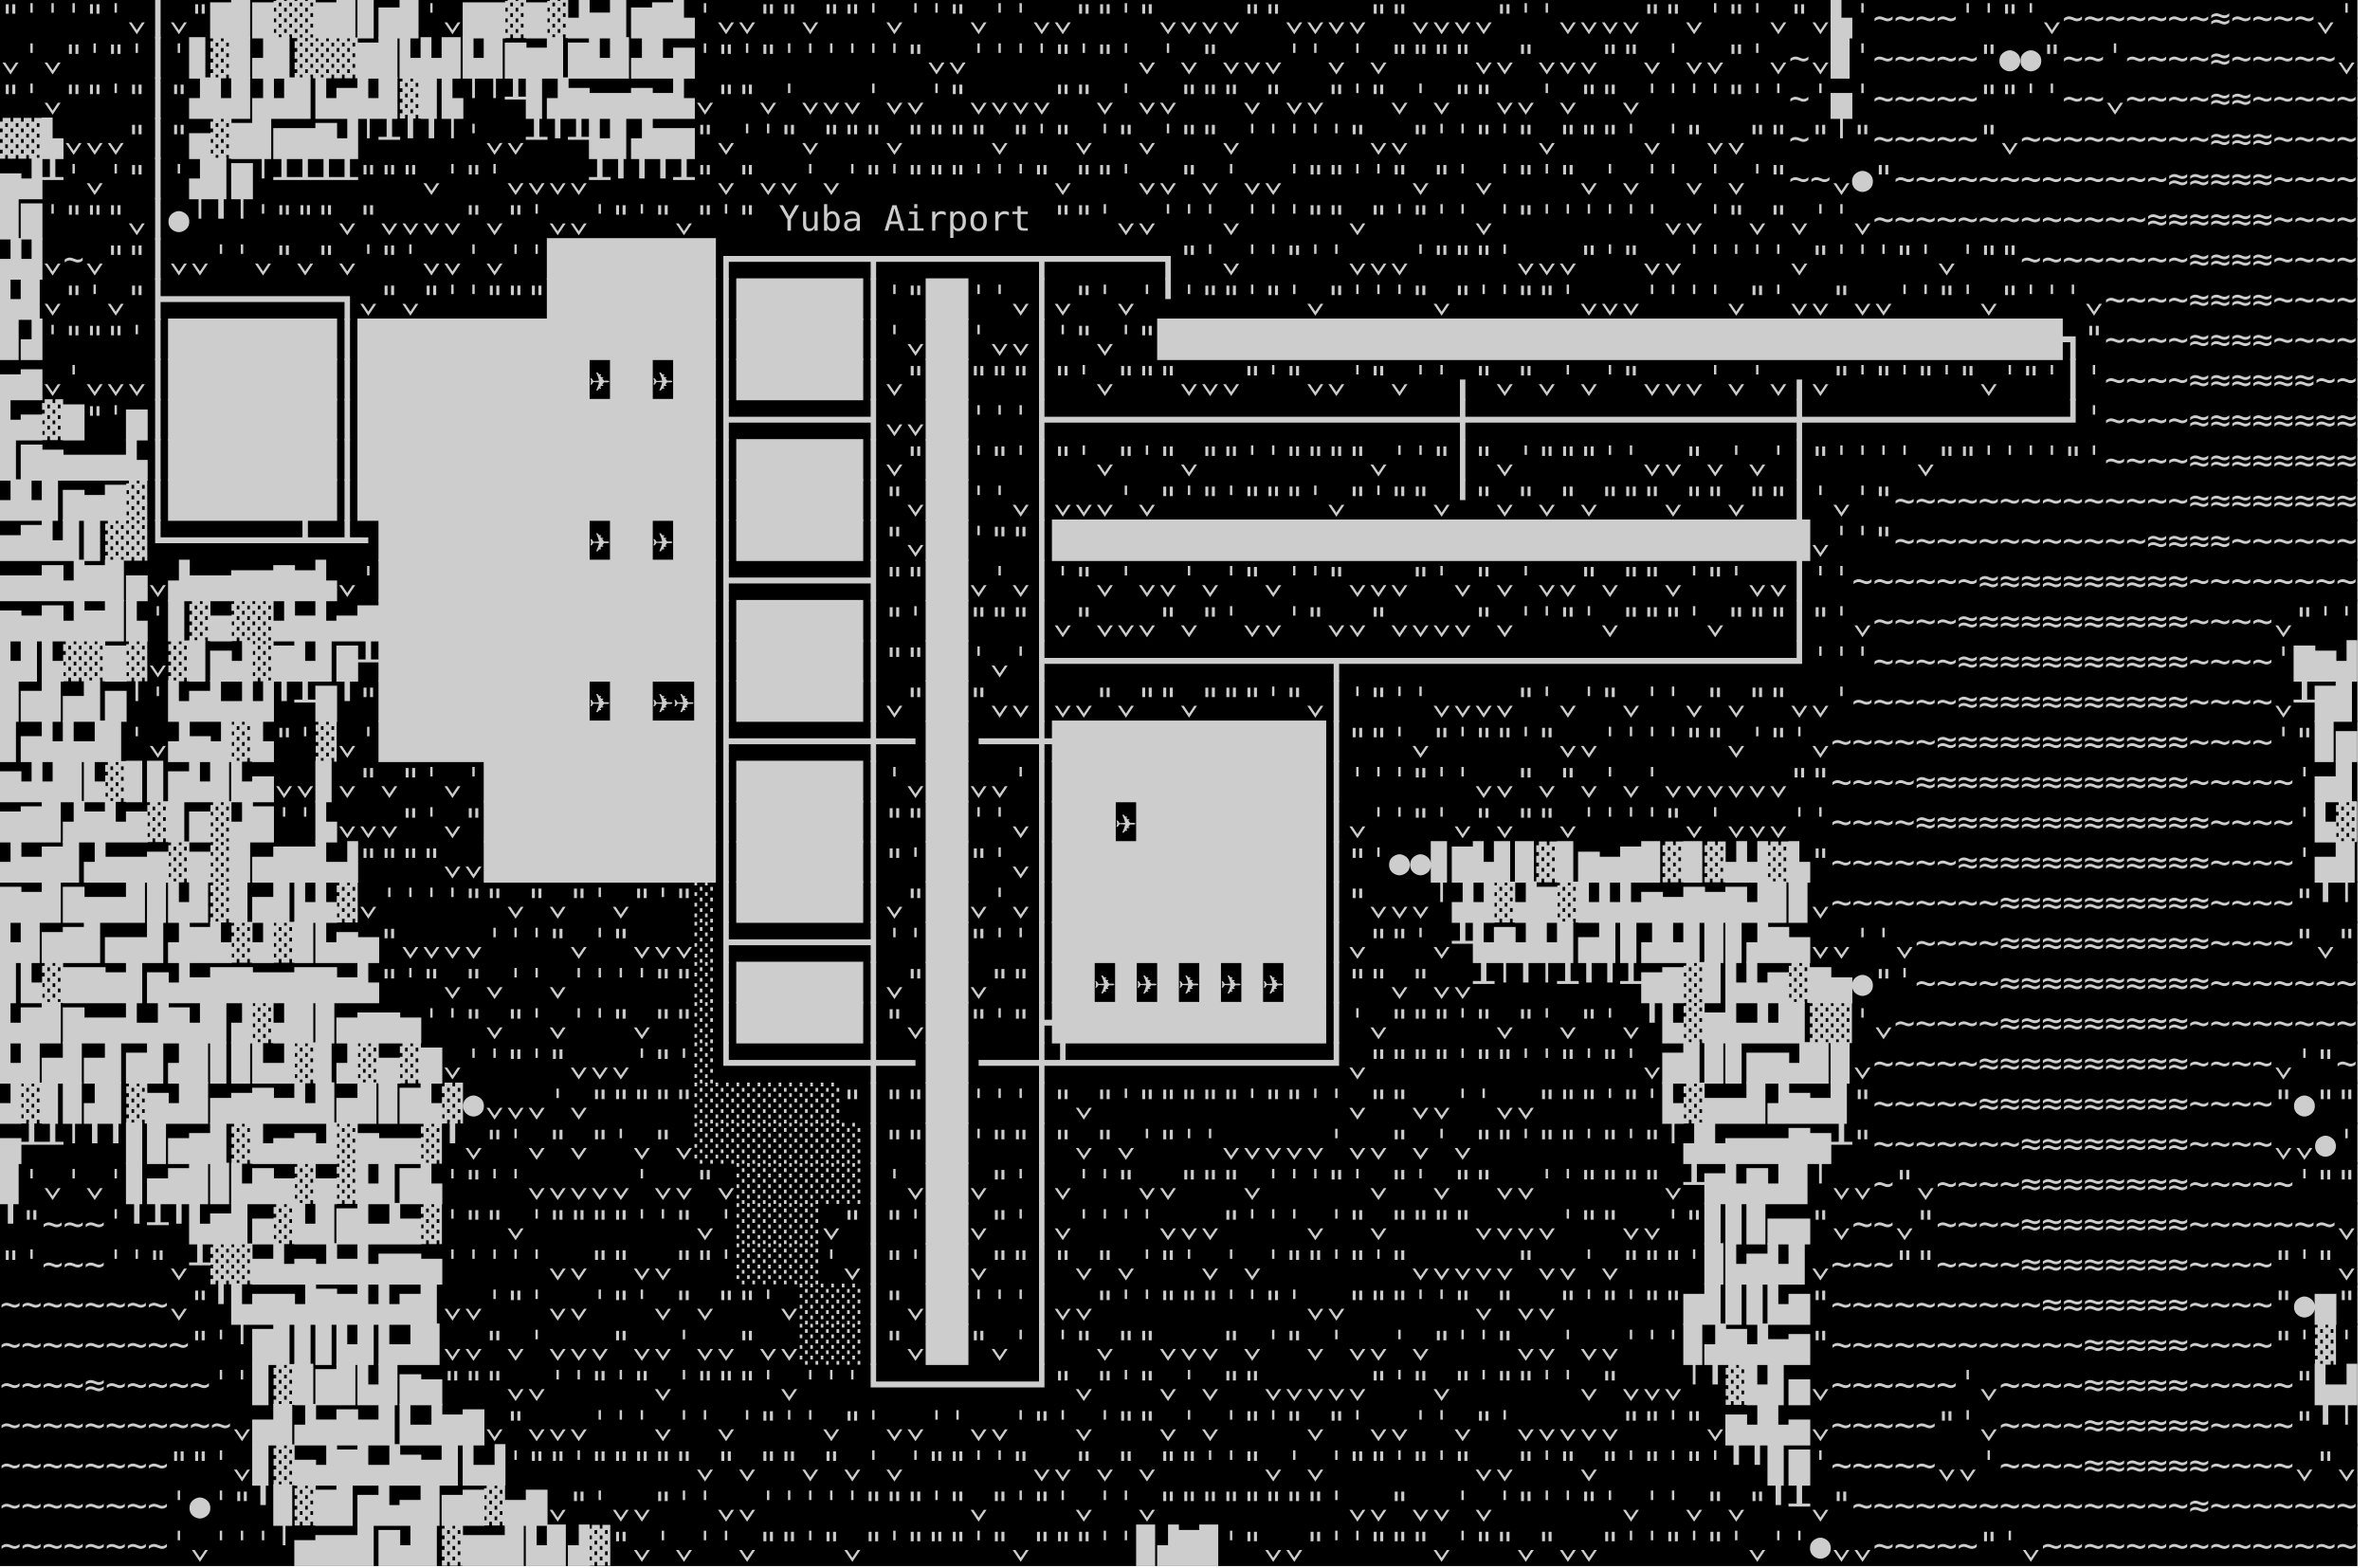
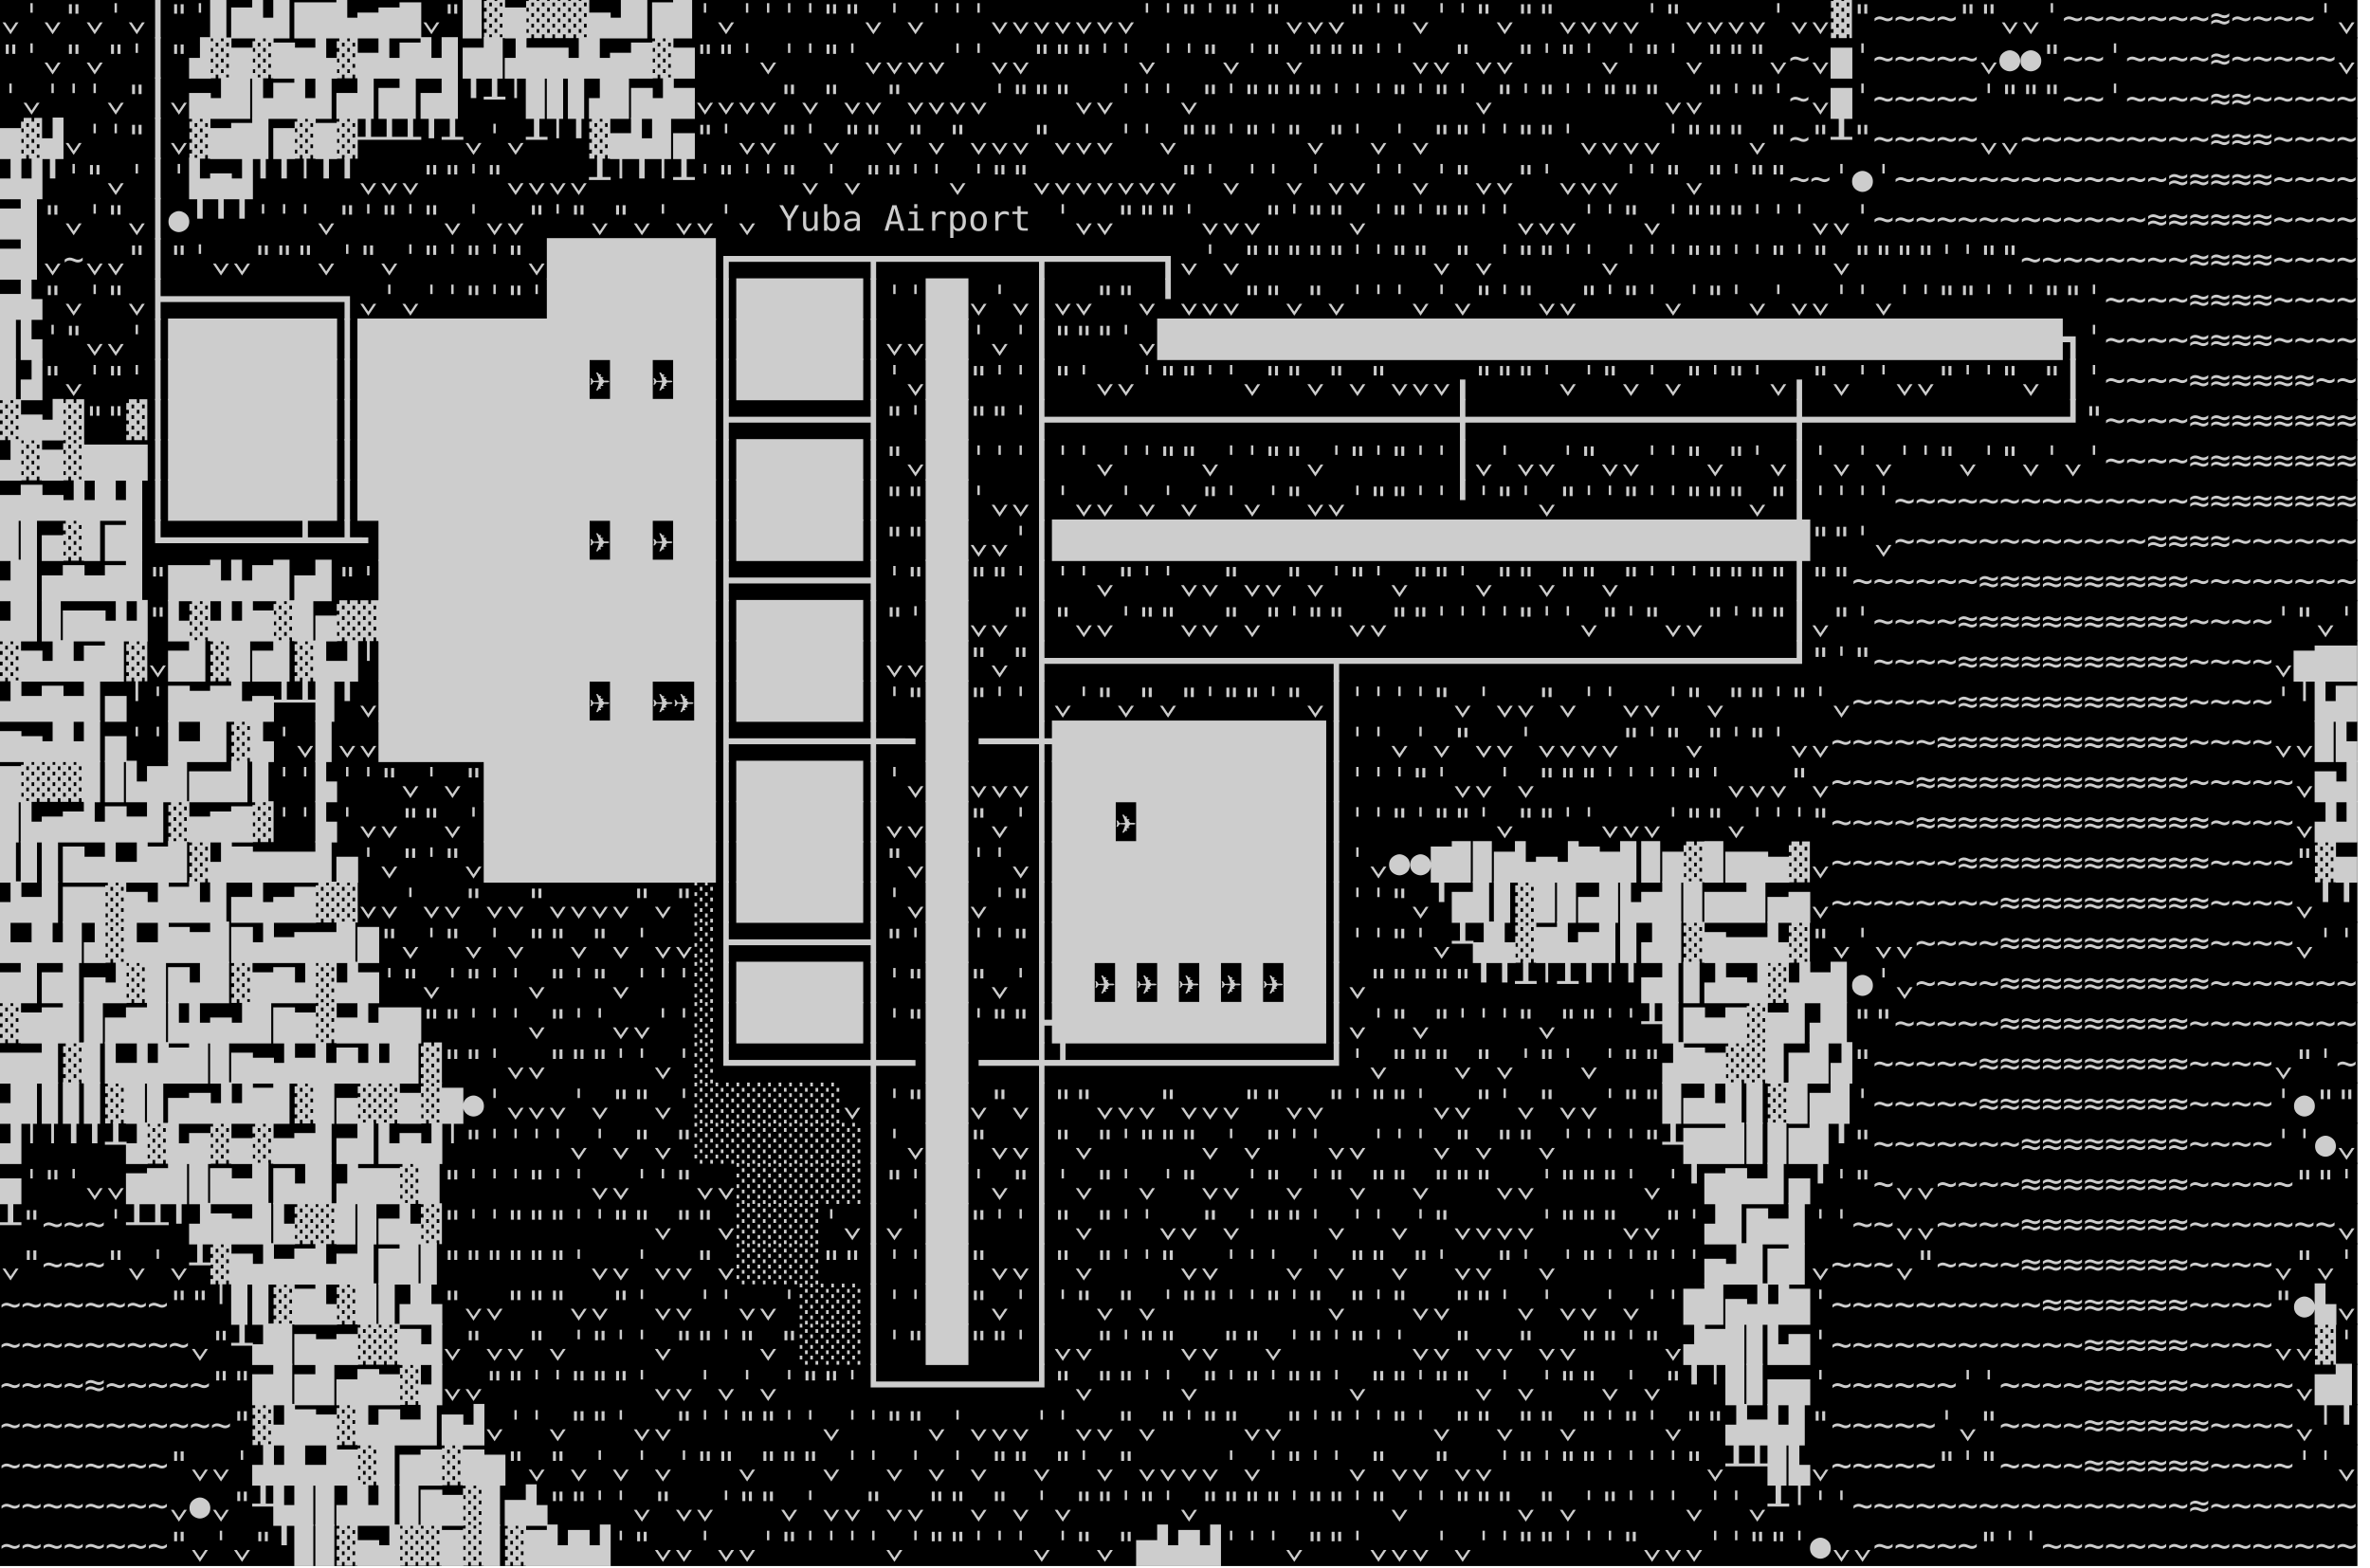
<svg xmlns="http://www.w3.org/2000/svg" version="1.1" width="678.0px" height="448.5px" viewBox="0 0 678.0 448.5" style="letter-spacing:0em;font-size:10px;font-family:'DejaVu Sans Mono';stroke:none">
  <text y="8.5" x="0.0" style="fill:#000000">████████████████████████████████████████████████████████████████████████████████████████████████████████████████</text>
█<text y="20.0" x="0.0" style="fill:#000000">████████████████████████████████████████████████████████████████████████████████████████████████████████████████</text>
█<text y="31.5" x="0.0" style="fill:#000000">████████████████████████████████████████████████████████████████████████████████████████████████████████████████</text>
█<text y="43.0" x="0.0" style="fill:#000000">████████████████████████████████████████████████████████████████████████████████████████████████████████████████</text>
█<text y="54.5" x="0.0" style="fill:#000000">████████████████████████████████████████████████████████████████████████████████████████████████████████████████</text>
█<text y="66.0" x="0.0" style="fill:#000000">████████████████████████████████████████████████████████████████████████████████████████████████████████████████</text>
█<text y="77.5" x="0.0" style="fill:#000000">████████████████████████████████████████████████████████████████████████████████████████████████████████████████</text>
█<text y="89.0" x="0.0" style="fill:#000000">████████████████████████████████████████████████████████████████████████████████████████████████████████████████</text>
█<text y="100.5" x="0.0" style="fill:#000000">████████████████████████████████████████████████████████████████████████████████████████████████████████████████</text>
█<text y="112.0" x="0.0" style="fill:#000000">████████████████████████████████████████████████████████████████████████████████████████████████████████████████</text>
█<text y="123.5" x="0.0" style="fill:#000000">████████████████████████████████████████████████████████████████████████████████████████████████████████████████</text>
█<text y="135.0" x="0.0" style="fill:#000000">████████████████████████████████████████████████████████████████████████████████████████████████████████████████</text>
█<text y="146.5" x="0.0" style="fill:#000000">████████████████████████████████████████████████████████████████████████████████████████████████████████████████</text>
█<text y="158.0" x="0.0" style="fill:#000000">████████████████████████████████████████████████████████████████████████████████████████████████████████████████</text>
█<text y="169.5" x="0.0" style="fill:#000000">████████████████████████████████████████████████████████████████████████████████████████████████████████████████</text>
█<text y="181.0" x="0.0" style="fill:#000000">████████████████████████████████████████████████████████████████████████████████████████████████████████████████</text>
█<text y="192.5" x="0.0" style="fill:#000000">████████████████████████████████████████████████████████████████████████████████████████████████████████████████</text>
█<text y="204.0" x="0.0" style="fill:#000000">████████████████████████████████████████████████████████████████████████████████████████████████████████████████</text>
█<text y="215.5" x="0.0" style="fill:#000000">████████████████████████████████████████████████████████████████████████████████████████████████████████████████</text>
█<text y="227.0" x="0.0" style="fill:#000000">████████████████████████████████████████████████████████████████████████████████████████████████████████████████</text>
█<text y="238.5" x="0.0" style="fill:#000000">████████████████████████████████████████████████████████████████████████████████████████████████████████████████</text>
█<text y="250.0" x="0.0" style="fill:#000000">████████████████████████████████████████████████████████████████████████████████████████████████████████████████</text>
█<text y="261.5" x="0.0" style="fill:#000000">████████████████████████████████████████████████████████████████████████████████████████████████████████████████</text>
█<text y="273.0" x="0.0" style="fill:#000000">████████████████████████████████████████████████████████████████████████████████████████████████████████████████</text>
█<text y="284.5" x="0.0" style="fill:#000000">████████████████████████████████████████████████████████████████████████████████████████████████████████████████</text>
█<text y="296.0" x="0.0" style="fill:#000000">████████████████████████████████████████████████████████████████████████████████████████████████████████████████</text>
█<text y="307.5" x="0.0" style="fill:#000000">████████████████████████████████████████████████████████████████████████████████████████████████████████████████</text>
█<text y="319.0" x="0.0" style="fill:#000000">████████████████████████████████████████████████████████████████████████████████████████████████████████████████</text>
█<text y="330.5" x="0.0" style="fill:#000000">████████████████████████████████████████████████████████████████████████████████████████████████████████████████</text>
█<text y="342.0" x="0.0" style="fill:#000000">████████████████████████████████████████████████████████████████████████████████████████████████████████████████</text>
█<text y="353.5" x="0.0" style="fill:#000000">████████████████████████████████████████████████████████████████████████████████████████████████████████████████</text>
█<text y="365.0" x="0.0" style="fill:#000000">████████████████████████████████████████████████████████████████████████████████████████████████████████████████</text>
█<text y="376.5" x="0.0" style="fill:#000000">████████████████████████████████████████████████████████████████████████████████████████████████████████████████</text>
█<text y="388.0" x="0.0" style="fill:#000000">████████████████████████████████████████████████████████████████████████████████████████████████████████████████</text>
█<text y="399.5" x="0.0" style="fill:#000000">████████████████████████████████████████████████████████████████████████████████████████████████████████████████</text>
█<text y="411.0" x="0.0" style="fill:#000000">████████████████████████████████████████████████████████████████████████████████████████████████████████████████</text>
█<text y="422.5" x="0.0" style="fill:#000000">████████████████████████████████████████████████████████████████████████████████████████████████████████████████</text>
█<text y="434.0" x="0.0" style="fill:#000000">████████████████████████████████████████████████████████████████████████████████████████████████████████████████</text>
█<text y="445.5" x="0.0" style="fill:#000000">████████████████████████████████████████████████████████████████████████████████████████████████████████████████</text>
- █<text y="8.5" x="0.0" style="fill:#cdcdcd">"ˈˈˈ"ˈ⌄┃⌄"▇▉▇▓▓▇▉▊▆▉ˈ⌄▇▇▓▇▓▟▅▊▆▇▙ˈ⌄⌄""⌄""ˈ⌄ˈˈ"⌄ˈˈ⌄⌄""ˈ"⌄⌄⌄⌄""⌄⌄⌄⌄""⌄⌄⌄⌄"ˈˈ⌄⌄⌄⌄""⌄ˈ"ˈ⌄"⌄▙ˈ~~~~ˈˈ"ˈ⌄~~~~~~~≈~~~~⌄ˈ</text>
- ⌄<text y="20.0" x="0.0" style="fill:#cdcdcd">⌄ˈ⌄"ˈ"ˈ┃ˈ▊▓▉▟▊▓▓▓▇▉▙▙▉▙▉▇▆▊▇▙▉▟▙▆ˈ"ˈ"ˈˈˈˈˈˈ"⌄⌄ˈˈˈˈ"ˈ"ˈ⌄ˈ⌄"⌄⌄⌄ˈˈ⌄ˈ⌄""""⌄⌄"⌄⌄⌄""⌄ˈ⌄⌄"ˈ⌄~⌄▉ˈ~~~~~"●●"~~ˈ~~~~≈~~~~~⌄</text>
- ⌄<text y="31.5" x="0.0" style="fill:#cdcdcd">"ˈ⌄""ˈ"┃"▟▙▉▟▟▊▙▆▙▉▓▊▙╵╵┸▊▟▆▅▅▆▅▙⌄""⌄ˈ⌄⌄⌄ˈ⌄⌄ˈ"⌄⌄⌄⌄""⌄ˈ⌄⌄"""⌄"⌄⌄"ˈ"⌄ˈ⌄""⌄⌄ˈ⌄""⌄ˈˈˈˈ"ˈˈ~ˈ▅ˈ~~~~~""ˈˈ~~⌄~~~~≈≈~~~~~</text>
- ⌄<text y="43.0" x="0.0" style="fill:#cdcdcd">▓▓▙⌄⌄⌄"┃"▅▓▇▉▆▆▇▟╵┸╹╹╵ˈ⌄⌄┸╹┸▙▊▟▆▆"⌄ˈˈ"⌄"""⌄""""⌄"ˈ"⌄ˈ"⌄ˈ""⌄ˈˈˈˈˈ"⌄⌄"ˈˈ"ˈ"⌄"""ˈ⌄ˈ"⌄⌄""~"╵"~~~~~"⌄~~~~~~~~~≈≈≈~~~~</text>
- ˈ<text y="54.5" x="0.0" style="fill:#cdcdcd">▅▟┸ˈ⌄ˈ"┃ˈ▟▊▇╵┸┸┸┸"""⌄ˈ"ˈ⌄⌄⌄⌄┸╹╹╹┸"⌄"⌄⌄ˈ⌄ˈ"ˈ"""ˈˈˈ"⌄""ˈ⌄⌄"⌄ˈ⌄⌄ˈ""ˈˈ"⌄"ˈ⌄ˈ"ˈ"⌄ˈ⌄ˈˈ⌄ˈ⌄ˈ"~~⌄●"~~~~~~~~~~~~~≈≈≈≈≈~~~~</text>
- ~<text y="66.0" x="0.0" style="fill:#cdcdcd">▉▇ˈ"""⌄┃●╵╹╵ˈ"""⌄"⌄⌄⌄⌄"⌄"ˈ⌄⌄ˈ"ˈ"⌄"ˈ" Yuba Airport ""ˈ⌄⌄ˈˈˈ⌄ˈˈˈ""⌄"ˈ"ˈˈ⌄ˈ"ˈˈˈˈˈˈ⌄⌄ˈ"⌄"⌄ˈˈ⌄~~~~~~~~~~~~~≈≈≈≈≈≈~~~~</text>
- "<text y="77.5" x="0.0" style="fill:#cdcdcd">▟▟⌄~⌄""┃⌄⌄ˈˈ⌄"⌄"⌄ˈ"ˈ⌄⌄ˈ⌄ˈˈ████████┏━━━━━━┳━━━━━━━┳━━━━━┓"ˈ⌄ˈˈ"ˈˈ⌄⌄⌄ˈ"""ˈ⌄⌄⌄"ˈ"⌄⌄ˈˈˈˈˈ⌄"ˈˈˈ"ˈ⌄ˈ""~~~~~~~~≈≈≈≈~~~~</text>
- ˈ<text y="89.0" x="0.0" style="fill:#cdcdcd">▙▉⌄"ˈ⌄"┣━━━━━━━━┓⌄"⌄"ˈˈ"""████████┃██████┃ˈ"██ˈˈ⌄┃⌄"ˈ⌄ˈ╹ˈ""ˈ"ˈ⌄"ˈˈˈ"⌄"ˈˈ""ˈ⌄⌄⌄ˈˈˈˈ⌄"ˈ⌄⌄"⌄⌄ˈˈ"ˈ⌄"ˈˈˈ⌄~~~~≈≈≈≈~~~~</text>
- ˈ<text y="100.5" x="0.0" style="fill:#cdcdcd">▉▟ˈ"""ˈ┃████████┃█████████████████┃██████┃ˈ⌄██ˈ⌄⌄┃ˈ"⌄ˈ"███████████████████████████████████████████┓"~~~~≈≈≈≈~~~~</text>
- ~<text y="112.0" x="0.0" style="fill:#cdcdcd">▅▆⌄ˈ⌄⌄⌄┃████████┃███████████✈██✈██┃██████┃⌄"██"""┃"ˈ⌄"""⌄⌄⌄"ˈ"⌄⌄ˈ"⌄ˈˈ╻"⌄"⌄ˈ⌄ˈ"⌄⌄⌄ˈ⌄ˈ⌄╻⌄"ˈ"ˈ"ˈ"⌄ˈ"ˈ┃ˈ~~~~≈≈≈≈≈≈~~</text>
- ~<text y="123.5" x="0.0" style="fill:#cdcdcd">▙▅▓▇"ˈ▆┃████████┃█████████████████┣━━━━━━┫⌄⌄██ˈˈˈ┣━━━━━━━━━━━━━━━━━━━╋━━━━━━━━━━━━━━━╋━━━━━━━━━━━━┛ˈ~~~~≈≈≈≈≈≈≈≈</text>
- ~<text y="135.0" x="0.0" style="fill:#cdcdcd">▊▇▆▅▅▅▙┃████████┃█████████████████┃██████┃⌄"██ˈ"ˈ┃"ˈ⌄"ˈ"⌄""ˈˈ""""⌄ˈˈ"┃"⌄ˈ"""ˈˈ⌄⌄"⌄ˈ⌄ˈ┃"ˈˈˈˈ⌄""ˈˈˈˈ"ˈ~~~~≈≈≈≈≈≈≈≈</text>
- ≈<text y="146.5" x="0.0" style="fill:#cdcdcd">▟▙▊▆▅▇▓┃████████┃█████████████████┃██████┃"⌄██ˈˈ⌄┃⌄⌄⌄ˈ⌄"ˈ"ˈ"""ˈ⌄"ˈ""⌄╹"⌄"⌄"⌄"""⌄""⌄""┃ˈ⌄ˈ"~~~~~~~~~~~~~~≈≈≈≈≈≈≈≈</text>
- ≈<text y="158.0" x="0.0" style="fill:#cdcdcd">▅▇▙▊▊▓▓┗━━━━━━┻━┻╸██████████✈██✈██┃██████┃"⌄██ˈ""┃████████████████████████████████████⌄ˈˈ"~~~~~~~~~~~~≈≈≈≈~~~~~~</text>
- ~<text y="169.5" x="0.0" style="fill:#cdcdcd">▅▅▇▟▇▉▅⌄▟▅▅▆▆▇▆▙⌄ˈ████████████████┣━━━━━━┫""██⌄ˈ⌄┃ˈ"⌄ˈ⌄⌄ˈ⌄ˈ"⌄ˈˈ"⌄⌄⌄"ˈ⌄"⌄ˈ⌄⌄"⌄""⌄ˈ"ˈ⌄⌄┃ˈˈ~~~~~~≈≈≈≈≈≈≈≈≈≈~~~~~~~~</text>
- ~<text y="181.0" x="0.0" style="fill:#cdcdcd">▆▅▇▟▆▉▙ˈ▊▓▅▓▓▟▅▙▅▇████████████████┃██████┃"ˈ██"""┃⌄"⌄⌄⌄"⌄"ˈ⌄⌄ˈ"⌄⌄"⌄⌄⌄⌄"⌄ˈˈ"ˈ⌄"""ˈ⌄"""┃"ˈ⌄~~~~≈≈≈≈≈≈≈≈≈≈≈~~~~⌄"ˈˈ</text>
- ˈ<text y="192.5" x="0.0" style="fill:#cdcdcd">▙▊▙▓▓▇▓⌄▓▊▆▟▓▇▙▊▇┸████████████████┃██████┃""██ˈ⌄ˈ┣━━━━━━━━━━━━━┳━━━━━━━━━━━━━━━━━━━━━┛ˈˈˈ~~~~≈≈≈≈≈≈≈≈≈≈≈~~~~ˈ▇▆▟</text>
- ▓<text y="204.0" x="0.0" style="fill:#cdcdcd">▉▆▉▅▊▆╵ˈ▙▆▙▟▟╹┸▇╹"██████████✈██✈✈█┃██████┃⌄"██"⌄⌄┃⌄⌄"⌄""⌄"""ˈ"⌄┃ˈ"ˈˈ⌄⌄⌄⌄"ˈ⌄ˈ"⌄ˈˈ⌄"⌄""⌄⌄ˈ~~~~~≈≈≈≈≈≈≈≈≈≈≈~~~~⌄┸▇▊</text>
- ▅<text y="215.5" x="0.0" style="fill:#cdcdcd">▊▅▙▙▟▊ˈ⌄▟▅▟▓▙"ˈ▓⌄ˈ████████████████┣━━━━━━╋━╸██╺━━╋█████████████┃""ˈ⌄"ˈ""ˈ"⌄⌄ˈˈˈˈ""⌄ˈ"ˈ⌄~~~~~≈≈≈≈≈≈≈≈≈≈≈≈~~~~ˈ"▉▆</text>
- ▊<text y="227.0" x="0.0" style="fill:#cdcdcd">▆▟▟▉▙▓▊▊▆▙▉▙▅⌄⌄▊⌄"⌄"ˈ⌄ˈ███████████┃██████┃ˈ⌄██⌄⌄ˈ┃█████████████┃ˈˈˈ"ˈˈ⌄⌄"⌄"⌄ˈ⌄ˈ⌄⌄⌄⌄⌄⌄""~~~~≈≈≈≈≈≈≈≈≈≈≈≈≈~~~~~ˈ▅▊</text>
- ▉<text y="238.5" x="0.0" style="fill:#cdcdcd">▆▇▉▟▆▙▆▓▊▆▓▟▇ˈˈ▙⌄⌄⌄"ˈ⌄"███████████┃██████┃""██ˈˈ⌄┃███✈█████████┃⌄ˈˈ"ˈ⌄"⌄""⌄ˈˈˈˈ"⌄ˈ⌄⌄⌄ˈˈ~~~~≈≈≈≈≈≈≈≈≈≈≈≈≈≈~~~~ˈ▙▓</text>
- ▓<text y="250.0" x="0.0" style="fill:#cdcdcd">▟▅▇▊▟▅▅▆▓▆▓▉▅▇▇▙▟""""⌄⌄███████████┃██████┃"ˈ██"ˈ⌄┃█████████████┃"ˈ●●▊▇▙▊▉▓▊▆▅▇▉▓▉▓▟▟▓▙"~~~~~~≈≈≈≈≈≈≈≈≈≈≈≈~~~~ˈ▅▉</text>
- ▊<text y="261.5" x="0.0" style="fill:#cdcdcd">▇▆▉▇▅▅▉▉▙▉▓▊▅▊▙▙▓⌄ˈˈˈˈ""⌄"⌄"ˈ⌄"ˈ"░┃██████┃⌄"██⌄ˈ⌄┃█████████████┃"⌄⌄⌄╵▟▟▓▟▇▓▙▙▙▆▅▇▆▇▟▉▉⌄~~~~~~~~≈≈≈≈≈≈≈≈≈≈~~~~"╹╵</text>
- ╵<text y="273.0" x="0.0" style="fill:#cdcdcd">▙▉▆▇▊▅▅▊▟▇▙▓▟▓▉▙▆▅"⌄⌄⌄⌄ˈˈˈ"⌄ˈ"⌄⌄⌄░┣━━━━━━┫ˈˈ██"ˈˈ┃█████████████┃⌄""ˈ⌄┸▙▇▟▙▊▅▊▊▟▙▊▉▊▟▇▅⌄⌄ˈˈ⌄~~~~≈≈≈≈≈≈≈≈≈≈~~~~"⌄"</text>
- ˈ<text y="284.5" x="0.0" style="fill:#cdcdcd">▊▙▓▇▇▆▊▆▟▅▇▇▆▆▇▇▅▙"ˈ"⌄"⌄ˈˈ⌄ˈˈˈˈ""░┃██████┃⌄"██⌄""┃██✈█✈█✈█✈█✈██┃""⌄"⌄⌄┸╵╹╵┸╹╹┸▆▇▓▊▙▙▆▓▇▅●"ˈ~~~~≈≈≈≈≈≈≈≈≈≈~~~~~~~</text>
- ~<text y="296.0" x="0.0" style="fill:#cdcdcd">▙▇▉▇▅▅▙▟▇▟▊▟▓▟▉▉▅▆▆▅ˈˈ"⌄"ˈ⌄ˈˈ"⌄""░┃██████┃"⌄██"ˈ"┣█████████████┃ˈ⌄"""ˈ"⌄"ˈ⌄"ˈ⌄╹▙▓▆▙▟▟▊▓▓ˈ⌄~~~~~≈≈≈≈≈≈≈≈≈~~~~~~~~</text>
- ~<text y="307.5" x="0.0" style="fill:#cdcdcd">▙▉▅▉▅▊▆▊▟▉▊▉▙▟▓▊▟▓▅▓▇⌄ˈˈ"ˈ"⌄⌄⌄ˈ"ˈ░┗━━━━━━╋━╸██╺━━╋┻━━━━━━━━━━━━┛⌄""""ˈ""ˈˈ"ˈ"ˈ⌄▆▊▉▊▆▆▟▉▉⌄~~~~~≈≈≈≈≈≈≈≈≈≈~~~~⌄ˈ"~</text>
- ~<text y="319.0" x="0.0" style="fill:#cdcdcd">▟▓▊▉▟▊▓▆▟▉▅▆▇▅▙▉▅▉▉▇▙▓●⌄⌄⌄ˈ⌄"""""░░░░░░░"┃""██ˈˈˈ┃"⌄"ˈ"""""ˈ""ˈˈ⌄""⌄⌄ˈˈ⌄⌄"""ˈ"ˈ▙▓▅▅▉▟▆▅▊"~~~~~≈≈≈≈≈≈≈≈≈≈~~~~"●""</text>
- ~<text y="330.5" x="0.0" style="fill:#cdcdcd">▅┸┸╵╹╹▊▉▅▆▊▓▙▅▆▟▓▆▅▅▓╹⌄"ˈ⌄"⌄"ˈ⌄"⌄░░░░░░░░┃""██ˈ""┃"⌄"⌄ˈ"ˈˈ⌄⌄⌄⌄⌄ˈ⌄⌄"⌄ˈ⌄""ˈ""ˈ"ˈ"╵▟▙▅▅▅▇▆┸"~~~~~~~≈≈≈≈≈≈≈≈~~~~⌄⌄●ˈ</text>
- "<text y="342.0" x="0.0" style="fill:#cdcdcd">▉ˈ⌄ˈ⌄ˈ▊▅▇▉▉▙▇▅▓▅▓▙▊▇▙ˈ"ˈˈ⌄⌄⌄⌄⌄ˈ⌄⌄"⌄░░░░░░┃ˈ⌄██⌄"ˈ┃⌄ˈˈ"⌄⌄"""⌄ˈˈˈ"ˈ⌄"ˈ⌄""⌄⌄ˈˈ""""⌄┸▆▙▇▟▉╵⌄⌄~"⌄~~~~≈≈≈≈≈≈≈≈~~~~~ˈ""</text>
- ●<text y="353.5" x="0.0" style="fill:#cdcdcd">╹"~~~ˈ╹┸╹▙▆▊▅▓▙▉▇▙▟▅▓ˈ""⌄ˈ""""ˈˈ"⌄ˈ░░░░⌄"┃"ˈ██⌄"ˈ┃⌄ˈˈˈˈ⌄⌄⌄"ˈˈˈ⌄ˈ"⌄""""⌄⌄⌄⌄ˈ""⌄⌄ˈ"▊▊▉▅▅"⌄~~⌄"~~~~≈≈≈≈≈≈≈≈~~~~~~~⌄</text>
- "<text y="365.0" x="0.0" style="fill:#cdcdcd">"ˈ~~~ˈˈ"⌄┸▓▓▅▙▅▟▅▙▆▆▅ˈˈˈˈˈ⌄⌄""⌄⌄""ˈ░░░░ˈ⌄┃"ˈ██⌄""┃"⌄"⌄ˈ"ˈ⌄ˈ⌄ˈ""ˈ"ˈ"⌄⌄⌄⌄⌄"⌄⌄ˈ⌄"""ˈ▉▙▆▙▊⌄~~~""~~~~≈≈≈≈≈≈≈≈~~~~"ˈ"⌄</text>
- ⌄<text y="376.5" x="0.0" style="fill:#cdcdcd">~~~~~~~~⌄"╹▙▆▆▟▇▆▙▙▆▊⌄⌄ˈ"ˈ⌄⌄ˈ"ˈ⌄"⌄""ˈ⌄░░░┃"⌄██ˈˈˈ┃⌄⌄"ˈˈ"""ˈˈ"ˈ⌄⌄"""ˈˈ"⌄"⌄⌄"ˈ"ˈ""▆▊▊▊▙▆"~~~~~~~~~~≈≈≈≈≈≈≈~~~~"●▆"</text>
- ~<text y="388.0" x="0.0" style="fill:#cdcdcd">~~~~~~~~~"ˈ╵▇▊▊▊▙▊▙▟▉⌄⌄"⌄ˈ⌄⌄⌄"⌄⌄ˈ⌄⌄"⌄⌄░░░┃"⌄██"⌄ˈ┃ˈ"⌄""⌄⌄⌄"⌄ˈ"⌄ˈ⌄⌄ˈ⌄"ˈˈ"⌄⌄ˈ⌄⌄ˈˈˈ▉▟▇▟▅▆"~~~~~~~~~~~~≈≈≈≈≈~~~~"ˈ▓ˈ</text>
- ⌄<text y="399.5" x="0.0" style="fill:#cdcdcd">~~~~≈~~~~~ˈˈ▊▓▉▇▉▙▉▆▅"""⌄⌄ˈˈ"ˈ"⌄ˈ"""ˈ⌄ˈˈˈ┗━━━━━━━┛"⌄"ˈ"⌄ˈ⌄""⌄⌄⌄⌄⌄"ˈ"⌄"ˈ""ˈˈ⌄"⌄⌄⌄╵╹▓▙▊▅⌄~~~~~~ˈ⌄~~~~≈≈≈≈≈~~~~~"▙▟</text>
- ●<text y="411.0" x="0.0" style="fill:#cdcdcd">~~~~~~~~~~~⌄▅▉▟▅▇▅▊▙▟▆▇⌄"⌄⌄⌄ˈˈˈ⌄ˈˈ⌄ˈ"ˈˈ⌄"ˈ⌄⌄ˈˈ⌄⌄ˈ"ˈ⌄ˈ""⌄ˈ⌄ˈ"ˈ"⌄"ˈ⌄⌄ˈˈ⌄"ˈ⌄⌄⌄⌄⌄""ˈ"⌄▆▟▙▅⌄~~~~~"ˈ⌄~~~~≈≈≈≈≈≈~~~~"╹╵</text>
- ˈ<text y="422.5" x="0.0" style="fill:#cdcdcd">~~~~~~~~""ˈ⌄▊▓▅▟▇▙▟▆▅▊▙▟ˈ""ˈ"""""⌄"⌄""⌄"⌄ˈ⌄ˈ""ˈˈ"⌄⌄"⌄"⌄""ˈˈ"⌄ˈ⌄ˈ""ˈ"ˈ"⌄⌄"ˈ"⌄"ˈ"ˈ"ˈ╹╹▊▇ˈ~~~~~⌄⌄ˈ~~~~≈≈≈≈≈≈~~~~⌄"⌄</text>
- "<text y="434.0" x="0.0" style="fill:#cdcdcd">~~~~~~~~ˈ●ˈ"╹▉▓▇▊▆▙▅▉▆▇▓▅▇⌄"ˈ⌄⌄"ˈˈ⌄⌄ˈˈˈˈˈ"""ˈ"⌄"ˈ"ˈ⌄ˈˈ⌄""""""""ˈ⌄⌄"⌄⌄ˈ⌄ˈ"ˈˈ"ˈ⌄ˈˈ⌄"⌄"╹┸⌄"~~~~~~~~~~~~~~~~≈~~~~~~~</text>
- ~<text y="445.5" x="0.0" style="fill:#cdcdcd">~~~~~~~~ˈ⌄ˈˈˈ╵▅▆▆▊▇▟▊▓▆▆▉▙▉▟▓"⌄ˈ⌄ˈˈ⌄""ˈ"⌄"ˈ"""ˈ"⌄"""ˈˈ▉▟▇▉ˈ"⌄⌄"ˈˈ"""⌄ˈ""⌄"⌄⌄"ˈˈ"ˈ"ˈ⌄ˈˈ●⌄⌄~~~~~"ˈ⌄~~~~~~~~~~~~~~~</text>
+ █<text y="8.5" x="0.0" style="fill:#cdcdcd">⌄ˈ⌄"⌄ˈ⌄┃"ˈ▊▆▙▊▇▇▙▅▆▇⌄"▉▓▆▓▓▓▅▟▊▇▉ˈ⌄ˈˈˈˈ""⌄ˈ⌄ˈˈˈ⌄⌄⌄⌄⌄⌄⌄ˈˈ"ˈ"ˈ"⌄⌄⌄"ˈ"⌄ˈˈ"⌄""⌄⌄⌄⌄ˈ"⌄⌄⌄⌄ˈ⌄⌄▓"~~~~""⌄⌄ˈ~~~~~~~≈~~~~ˈ⌄</text>
+ ⌄<text y="20.0" x="0.0" style="fill:#cdcdcd">"ˈ⌄"⌄"ˈ┃"▟▓▆▓▇▆▙▓▅▙▇▙▊▆▉▟▆▆▟▙▅▇▓▆""ˈ⌄ˈˈ"ˈ⌄⌄⌄⌄ˈˈ⌄⌄"""ˈˈ⌄ˈˈ"⌄ˈ"⌄"""ˈˈ⌄⌄"⌄⌄"ˈ"ˈ⌄ˈ"ˈ⌄"""⌄~⌄▆ˈ~~~~~⌄●●"~~ˈ~~~~≈~~~~~⌄</text>
+ ⌄<text y="31.5" x="0.0" style="fill:#cdcdcd">ˈ⌄ˈˈˈ⌄"┃⌄▅▟▉▙▇▙▊▅▊▆▊▅▊╹┸╵▉▊▊▟▉▆▟▆⌄⌄⌄⌄"⌄"⌄⌄"⌄⌄⌄⌄ˈ"""⌄⌄ˈˈˈ⌄"ˈ""""ˈˈˈ"ˈ"ˈ⌄"ˈ"ˈˈ"""⌄⌄"ˈ"ˈ~⌄▆ˈ~~~~~ˈ"""~~ˈ~~~~≈≈~~~~~</text>
+ ⌄<text y="43.0" x="0.0" style="fill:#cdcdcd">▆▓▟⌄ˈˈ"┃⌄▓▆▇▊▆▓▇▓┸┸┸╹┸⌄ˈ⌄┸╵╹▓▅▙▉▅"ˈ⌄⌄"ˈ⌄""⌄"⌄"⌄⌄⌄"⌄⌄⌄ˈˈ⌄""ˈ"ˈ"⌄"ˈ⌄ˈ⌄""ˈˈ""ˈ⌄⌄⌄⌄ˈ"""⌄"~"┸"~~~~~⌄⌄~~~~~~~~~≈≈≈~~~~</text>
+ ⌄<text y="54.5" x="0.0" style="fill:#cdcdcd">▟▟╹ˈ"⌄ˈ┃ˈ▙▅▟╹╹╵╹╹⌄⌄⌄""ˈ"⌄⌄⌄⌄┸╵╹╵┸ˈ"ˈˈ"⌄ˈ⌄""ˈˈ⌄ˈ""⌄⌄⌄⌄⌄⌄⌄"ˈ⌄ˈˈ⌄ˈ⌄⌄ˈˈ⌄ˈ"⌄⌄"ˈ⌄⌄⌄ˈˈ"⌄"ˈ""~~ˈ●ˈ~~~~~~~~~~~~~≈≈≈≈≈~~~~</text>
+ ~<text y="66.0" x="0.0" style="fill:#cdcdcd">▆▊"⌄ˈ"⌄┃●╹╹╹ˈˈˈ⌄"ˈ"ˈ"⌄ˈ⌄⌄"ˈ"⌄"⌄ˈ⌄⌄ˈ⌄ Yuba Airport ˈ⌄⌄"""ˈ⌄⌄⌄"ˈ""⌄ˈ"ˈ""ˈˈ⌄⌄⌄ˈˈ"⌄ˈ"""ˈˈˈ⌄⌄ˈ~~~~~~~~~~~~~≈≈≈≈≈≈~~~~</text>
+ ˈ<text y="77.5" x="0.0" style="fill:#cdcdcd">▆▊⌄~⌄⌄"┃"ˈ⌄⌄"""⌄ˈ"⌄ˈ"ˈ"ˈ"⌄████████┏━━━━━━┳━━━━━━━┳━━━━━┓⌄ˈ⌄"""""ˈˈ""⌄"⌄ˈ""ˈˈ⌄ˈˈˈ""ˈˈ"ˈ"⌄""""ˈˈ""~~~~~~~~≈≈≈≈~~~~</text>
+ ˈ<text y="89.0" x="0.0" style="fill:#cdcdcd">▅▙"⌄ˈ"⌄┣━━━━━━━━┓⌄ˈ⌄ˈˈ"ˈ"ˈ████████┃██████┃ˈˈ██⌄ˈ⌄┃⌄⌄""⌄╹⌄⌄⌄""⌄"⌄ˈˈˈ⌄ˈ⌄"ˈ"⌄⌄"ˈ"ˈ⌄ˈ"ˈ⌄ˈ⌄⌄ˈˈ⌄ˈˈ""ˈˈˈ""ˈ~~~~≈≈≈≈~~~~</text>
+ ⌄<text y="100.5" x="0.0" style="fill:#cdcdcd">▊▙ˈ"⌄⌄ˈ┃████████┃█████████████████┃██████┃⌄⌄██ˈ⌄ˈ┃"""ˈ⌄███████████████████████████████████████████┓ˈ~~~~≈≈≈≈~~~~</text>
+ ~<text y="112.0" x="0.0" style="fill:#cdcdcd">▊▟"⌄ˈ"ˈ┃████████┃███████████✈██✈██┃██████┃ˈ⌄██"ˈˈ┃"ˈ⌄⌄ˈ""ˈˈ⌄""⌄"⌄"⌄⌄⌄╻"""ˈ⌄ˈ"⌄ˈ⌄"ˈ"ˈ⌄╻"⌄ˈˈ⌄⌄"ˈˈ"⌄"┃ˈ~~~~≈≈≈≈≈≈~~</text>
+ ~<text y="123.5" x="0.0" style="fill:#cdcdcd">▓▅▟▓""▓┃████████┃█████████████████┣━━━━━━┫"ˈ██""ˈ┣━━━━━━━━━━━━━━━━━━━╋━━━━━━━━━━━━━━━╋━━━━━━━━━━━━┛"~~~~≈≈≈≈≈≈≈≈</text>
+ ~<text y="135.0" x="0.0" style="fill:#cdcdcd">▟▓▆▓▇▇▇┃████████┃█████████████████┃██████┃"⌄██ˈˈˈ┃ˈˈ⌄ˈˈ""⌄ˈˈ""⌄ˈ"ˈ"ˈˈ┃⌄ˈ⌄⌄ˈ"⌄⌄ˈˈ"⌄"ˈ⌄┃ˈ⌄ˈ⌄ˈˈ"⌄ˈ"⌄ˈ⌄ˈ~~~~≈≈≈≈≈≈≈≈</text>
+ ≈<text y="146.5" x="0.0" style="fill:#cdcdcd">▅▇▅▟▟▙▊┃████████┃█████████████████┃██████┃""██ˈ⌄⌄┃ˈ⌄⌄ˈ⌄ˈ⌄"ˈ⌄ˈ"⌄⌄ˈ""ˈˈ╹ˈ"ˈ⌄"ˈˈ"ˈˈ"""⌄"┃ˈˈˈˈ~~~~~~~~~~~~~~≈≈≈≈≈≈≈≈</text>
+ ≈<text y="158.0" x="0.0" style="fill:#cdcdcd">▉▊▅▓▊▇▊┗━━━━━━┻━┻╸██████████✈██✈██┃██████┃""██⌄⌄ˈ┃████████████████████████████████████""ˈ⌄~~~~~~~~~~~~≈≈≈≈~~~~~~</text>
+ ~<text y="169.5" x="0.0" style="fill:#cdcdcd">▟▊▅▇▅▇▊"▇▇▙▙▇▊▅▊"ˈ████████████████┣━━━━━━┫ˈ"██""ˈ┃ˈˈ⌄"ˈˈ⌄⌄"⌄⌄"⌄ˈ"ˈ⌄""ˈ⌄""⌄""⌄"ˈˈˈ""""┃""~~~~~~≈≈≈≈≈≈≈≈≈≈~~~~~~~~</text>
+ ~<text y="181.0" x="0.0" style="fill:#cdcdcd">▟▊▉▆▆▟▟"▙▓▟▟▆▓▉▅▓▓████████████████┃██████┃"ˈ██⌄⌄"┃"⌄⌄ˈ""⌄⌄"⌄"ˈ""⌄⌄""ˈˈˈˈ"ˈˈ⌄"ˈ"⌄⌄"ˈ""┃⌄"ˈ~~~~≈≈≈≈≈≈≈≈≈≈≈~~~~ˈ"⌄ˈ</text>
+ ˈ<text y="192.5" x="0.0" style="fill:#cdcdcd">▓▆▟▙▇▉▓⌄▆▊▓▉▆▊▓▙▟╵████████████████┃██████┃⌄⌄██"⌄"┣━━━━━━━━━━━━━┳━━━━━━━━━━━━━━━━━━━━━┛"ˈ"~~~~≈≈≈≈≈≈≈≈≈≈≈~~~~⌄▆▇▇</text>
+ ▉<text y="204.0" x="0.0" style="fill:#cdcdcd">▟▅▇▅▊▅╵ˈ▇▆▇▙▅┸┸▉╹⌄██████████✈██✈✈█┃██████┃ˈ"██"ˈˈ┃⌄ˈ"⌄"⌄"ˈ""ˈ"⌄┃ˈˈˈˈ"⌄ˈ⌄⌄"⌄ˈˈ⌄⌄ˈ"⌄""ˈ"ˈ⌄~~~~~≈≈≈≈≈≈≈≈≈≈≈~~~~ˈ╵▙▇</text>
+ ▓<text y="215.5" x="0.0" style="fill:#cdcdcd">▆▅▟▙▊▅ˈˈ▙▟▊▓▙ˈ⌄▊⌄⌄████████████████┣━━━━━━╋━╸██╺━━╋█████████████┃ˈˈ⌄ˈ⌄"⌄⌄ˈ⌄⌄⌄⌄"ˈ"⌄"ˈ"ˈ⌄⌄~~~~~≈≈≈≈≈≈≈≈≈≈≈≈~~~~⌄⌄▉▙</text>
+ ▆<text y="227.0" x="0.0" style="fill:#cdcdcd">▇▓▓▓▊▉▙▇▉▆▆▊▊ˈˈ▙ˈˈ"⌄ˈ⌄"███████████┃██████┃ˈ⌄██⌄⌄⌄┃█████████████┃ˈˈˈ"ˈ⌄⌄ˈ⌄"""ˈˈˈˈ"ˈ⌄⌄⌄"⌄~~~~≈≈≈≈≈≈≈≈≈≈≈≈≈~~~~~⌄▆▟</text>
+ ▓<text y="238.5" x="0.0" style="fill:#cdcdcd">▉▙▅▆▙▇▅▊▓▅▆▇▓ˈˈ▙ˈ⌄⌄""⌄ˈ███████████┃██████┃⌄⌄██"⌄ˈ┃███✈█████████┃ˈˈ"ˈ""ˈ⌄""ˈˈ⌄⌄⌄ˈ""⌄ˈˈˈ"~~~~≈≈≈≈≈≈≈≈≈≈≈≈≈≈~~~~⌄▟▟</text>
+ ▅<text y="250.0" x="0.0" style="fill:#cdcdcd">▊▊▊▇▅▙▟▇▉▓▟▇▆▆▆▊▅ˈ⌄"ˈ"⌄███████████┃██████┃"⌄██ˈˈ⌄┃█████████████┃ˈ⌄●●▇▉▉▆▙▅▟▇▆▊▉▆▓▉▆▆▅▓⌄~~~~~~≈≈≈≈≈≈≈≈≈≈≈≈~~~~"▓▅</text>
+ ▆<text y="261.5" x="0.0" style="fill:#cdcdcd">▟▅▊▇▇▓▆▟▇▙▊▅▙▅▇▓▓⌄⌄ˈ⌄⌄"⌄⌄"⌄⌄⌄⌄"⌄"░┃██████┃ˈ⌄██⌄ˈ"┃█████████████┃ˈˈ"⌄╹▆▊▊▓▉▉▅▉▙▆▉▉▆▆▉▅▆⌄~~~~~~~~≈≈≈≈≈≈≈≈≈≈~~~~⌄╹╹</text>
+ ┸<text y="273.0" x="0.0" style="fill:#cdcdcd">▙▟▙▉▟▓▙▟▇▆▉▇▟▅▆▆▉▇"⌄ˈ"⌄ˈ⌄""⌄"⌄ˈ⌄⌄░┣━━━━━━┫"ˈ██ˈˈ"┃█████████████┃ˈˈ"ˈ⌄┸▟▙▓▇▙▆▊▊▟▉▓▆▅▅▙▓"⌄ˈ⌄⌄~~~~≈≈≈≈≈≈≈≈≈≈~~~~⌄ˈˈ</text>
+ "<text y="284.5" x="0.0" style="fill:#cdcdcd">▆▊▆▊▅▟▓▉▇▟▉▓▆▇▟▓▟▆ˈ"⌄ˈ"ˈˈ⌄"ˈ"⌄ˈˈˈ░┃██████┃ˈ"██"⌄ˈ┃██✈█✈█✈█✈█✈██┃⌄"""""╹╹┸╵┸╹╵╹▅▊▊▟▅▟▓▟▆▊●ˈ⌄~~~~≈≈≈≈≈≈≈≈≈≈~~~~~~~</text>
+ ~<text y="296.0" x="0.0" style="fill:#cdcdcd">▓▆▇▊▉▅▇▉▙▙▅▟▉▇▆▓▅▙▇▇""ˈˈˈ⌄"ˈˈ⌄⌄ˈˈ░┃██████┃ˈ"██ˈ""┣█████████████┃⌄ˈ"⌄"ˈˈˈ"⌄""ˈˈ┸▊▇▅▇▓▆▊▟▊""~~~~~≈≈≈≈≈≈≈≈≈~~~~~~~~</text>
+ ~<text y="307.5" x="0.0" style="fill:#cdcdcd">▆▆▊▓▊▙▟▟▇▉▉▆▅▟▅▙▇▟▟▉▓""ˈ⌄⌄"""ˈˈ⌄ˈ░┗━━━━━━╋━╸██╺━━╋┻━━━━━━━━━━━━┛ˈ⌄"""⌄"⌄ˈ"ˈ⌄ˈ""▟▇▆▓▓▊▆▉▟"~~~~~≈≈≈≈≈≈≈≈≈≈~~~~⌄"ˈ~</text>
+ ~<text y="319.0" x="0.0" style="fill:#cdcdcd">▟▊▊▊▊▓▉▊▅▆▟▟▇▊▓▉▅▓▓▆▓▇●ˈ⌄⌄⌄ˈ⌄""⌄ˈ░░░░░░░⌄┃ˈ"██⌄"⌄┃""⌄⌄⌄"⌄⌄⌄""⌄⌄"ˈ""ˈ⌄⌄"ˈ⌄"⌄⌄ˈ""▉▅▙▊▊▓▉▆▉ˈ~~~~~≈≈≈≈≈≈≈≈≈≈~~~~ˈ●""</text>
+ ~<text y="330.5" x="0.0" style="fill:#cdcdcd">▟╵╵╹╹┸▟▓▙▆▓▅▓▅▆▊▅▊▙▆▟╵"ˈˈˈˈ⌄ˈ⌄"⌄"░░░░░░░░┃ˈ⌄██"⌄⌄┃"⌄"ˈ"""⌄ˈ⌄"ˈˈ⌄⌄ˈˈˈ⌄"⌄""⌄ˈˈˈˈ"┸▇▇▉▊▉▇▉╹"~~~~~~~≈≈≈≈≈≈≈≈~~~~ˈˈ●⌄</text>
+ ˈ<text y="342.0" x="0.0" style="fill:#cdcdcd">▅ˈ"ˈ⌄⌄▆▇▉▉▇▅▊▇▟▊▟▇▇▓▉"ˈˈˈ"ˈˈ⌄⌄ˈˈ"⌄⌄░░░░░░┃"ˈ██ˈ⌄"┃ˈ⌄"ˈ⌄ˈ"⌄⌄ˈ"⌄ˈ"⌄""⌄"""⌄⌄ˈ"""ˈ⌄ˈ╹▆▇▅▊▅╹ˈ"~⌄⌄~~~~≈≈≈≈≈≈≈≈~~~~~""ˈ</text>
+ ●<text y="353.5" x="0.0" style="fill:#cdcdcd">┸"~~~ˈ┸┸╹▟▆▅▉▙▓▓▉▉▅▙▓"ˈˈ"""ˈˈ""⌄""⌄░░░░ˈ⌄┃⌄ˈ██"ˈˈ┃"⌄"ˈˈ⌄⌄"⌄ˈ""ˈ⌄ˈˈ⌄ˈ"⌄⌄⌄⌄ˈ"""⌄⌄"ˈ▟▊▇▅▊ˈˈ~~⌄⌄~~~~≈≈≈≈≈≈≈≈~~~~~~~⌄</text>
+ "<text y="365.0" x="0.0" style="fill:#cdcdcd">⌄"~~~"⌄ˈ⌄┸▓▆▟▅▇▙▆▊▇▉▊""""""ˈ⌄⌄ˈ⌄⌄"⌄░░░░""┃ˈˈ██"⌄⌄┃"⌄"ˈˈ"⌄⌄ˈˈˈ⌄ˈ⌄""⌄"ˈ⌄⌄"ˈ⌄ˈ"ˈˈ"ˈˈ▅▟▊▇▊⌄~~~⌄"~~~~≈≈≈≈≈≈≈≈~~~~⌄"⌄ˈ</text>
+ "<text y="376.5" x="0.0" style="fill:#cdcdcd">~~~~~~~~""╵▊▊▓▇▙▓▉▊▟▙"⌄⌄"""⌄⌄"ˈ⌄⌄ˈˈ⌄⌄ˈ░░░┃ˈˈ██"⌄ˈ┃ˈ"⌄"⌄ˈ""ˈˈ"ˈ"⌄"ˈ"⌄⌄""ˈ⌄ˈ⌄⌄ˈ⌄ˈˈ▇▉▅▟▟▇ˈ~~~~~~~~~~≈≈≈≈≈≈≈~~~~"●▙⌄</text>
+ ~<text y="388.0" x="0.0" style="fill:#cdcdcd">~~~~~~~~~⌄"┸▟▉▆▅▆▓▓▇▟⌄"⌄⌄"⌄ˈ"ˈˈ⌄""ˈ"⌄"░░░┃ˈ"██""ˈ┃⌄⌄"ˈ""⌄⌄""⌄ˈ"ˈ"ˈˈ⌄⌄"⌄⌄"⌄⌄""ˈ"⌄▟▇▉▊▙▆ˈ~~~~~~~~~~~~≈≈≈≈≈~~~~⌄⌄▓ˈ</text>
+ "<text y="399.5" x="0.0" style="fill:#cdcdcd">~~~~≈~~~~~""▆▉▆▉▅▇▆▓▟⌄⌄""ˈˈ"""ˈ⌄⌄ˈ⌄ˈ⌄ˈ""ˈ┗━━━━━━━┛"⌄""ˈˈ⌄"ˈ"ˈ""ˈ⌄""ˈ""⌄ˈ⌄ˈ""⌄ˈ⌄"╹╵▉▊▅▅ˈ~~~~~~ˈˈ~~~~≈≈≈≈≈~~~~~⌄▆▊</text>
+ ●<text y="411.0" x="0.0" style="fill:#cdcdcd">~~~~~~~~~~~"▓▟▇▆▓▙▇▅▊▆▟⌄ˈˈ⌄""ˈ⌄⌄"ˈˈ""ˈˈ⌄ˈˈ""⌄ˈ⌄⌄⌄ˈˈ⌄⌄"⌄"ˈ""⌄⌄"ˈ"ˈˈ"ˈ⌄""⌄""⌄"ˈ"ˈ⌄""▟▅▙▊"~~~~~ˈ⌄"~~~~≈≈≈≈≈≈~~~~⌄╵╹</text>
+ ⌄<text y="422.5" x="0.0" style="fill:#cdcdcd">~~~~~~~~"⌄⌄ˈ▟▟▙▟▇▓▊▆▇▓▇▆"⌄"⌄ˈ⌄ˈ⌄ˈ""⌄"""⌄ˈˈ⌄ˈ⌄ˈ⌄""⌄"ˈ⌄"⌄⌄⌄⌄ˈ⌄ˈ"ˈˈ⌄"⌄⌄"⌄⌄ˈ"ˈ""ˈˈˈˈ"⌄┸┸▉▙⌄~~~~~"ˈ"~~~~≈≈≈≈≈≈~~~~ˈˈ⌄</text>
+ ˈ<text y="434.0" x="0.0" style="fill:#cdcdcd">~~~~~~~~⌄●⌄"┸▙▉▉▟▙▊▉▇▆▓▊▅▙""ˈˈ⌄"⌄⌄ˈ""⌄ˈ⌄⌄"⌄⌄""⌄"⌄ˈ⌄""ˈ"ˈ⌄""""ˈ""ˈ"⌄ˈˈ"""⌄"⌄ˈ"ˈˈˈ⌄ˈˈ⌄┸╵ˈˈ~~~~~~~~~~~~~~~~≈~~~~~~~</text>
+ ~<text y="445.5" x="0.0" style="fill:#cdcdcd">~~~~~~~~"⌄ˈ⌄"╹▉▉▓▅▟▓▓▇▓▊▓▇▙▇▟ˈ"⌄⌄ˈ⌄⌄ˈ"ˈˈˈˈ⌄ˈ""ˈˈˈ⌄ˈ"⌄"▅▙▇▟ˈˈˈ⌄""ˈ⌄⌄⌄ˈ⌄ˈˈ""ˈˈˈ"⌄⌄⌄ˈˈ""ˈ●⌄⌄~~~~~"ˈˈ~~~~~~~~~~~~~~~</text>
~</svg>
